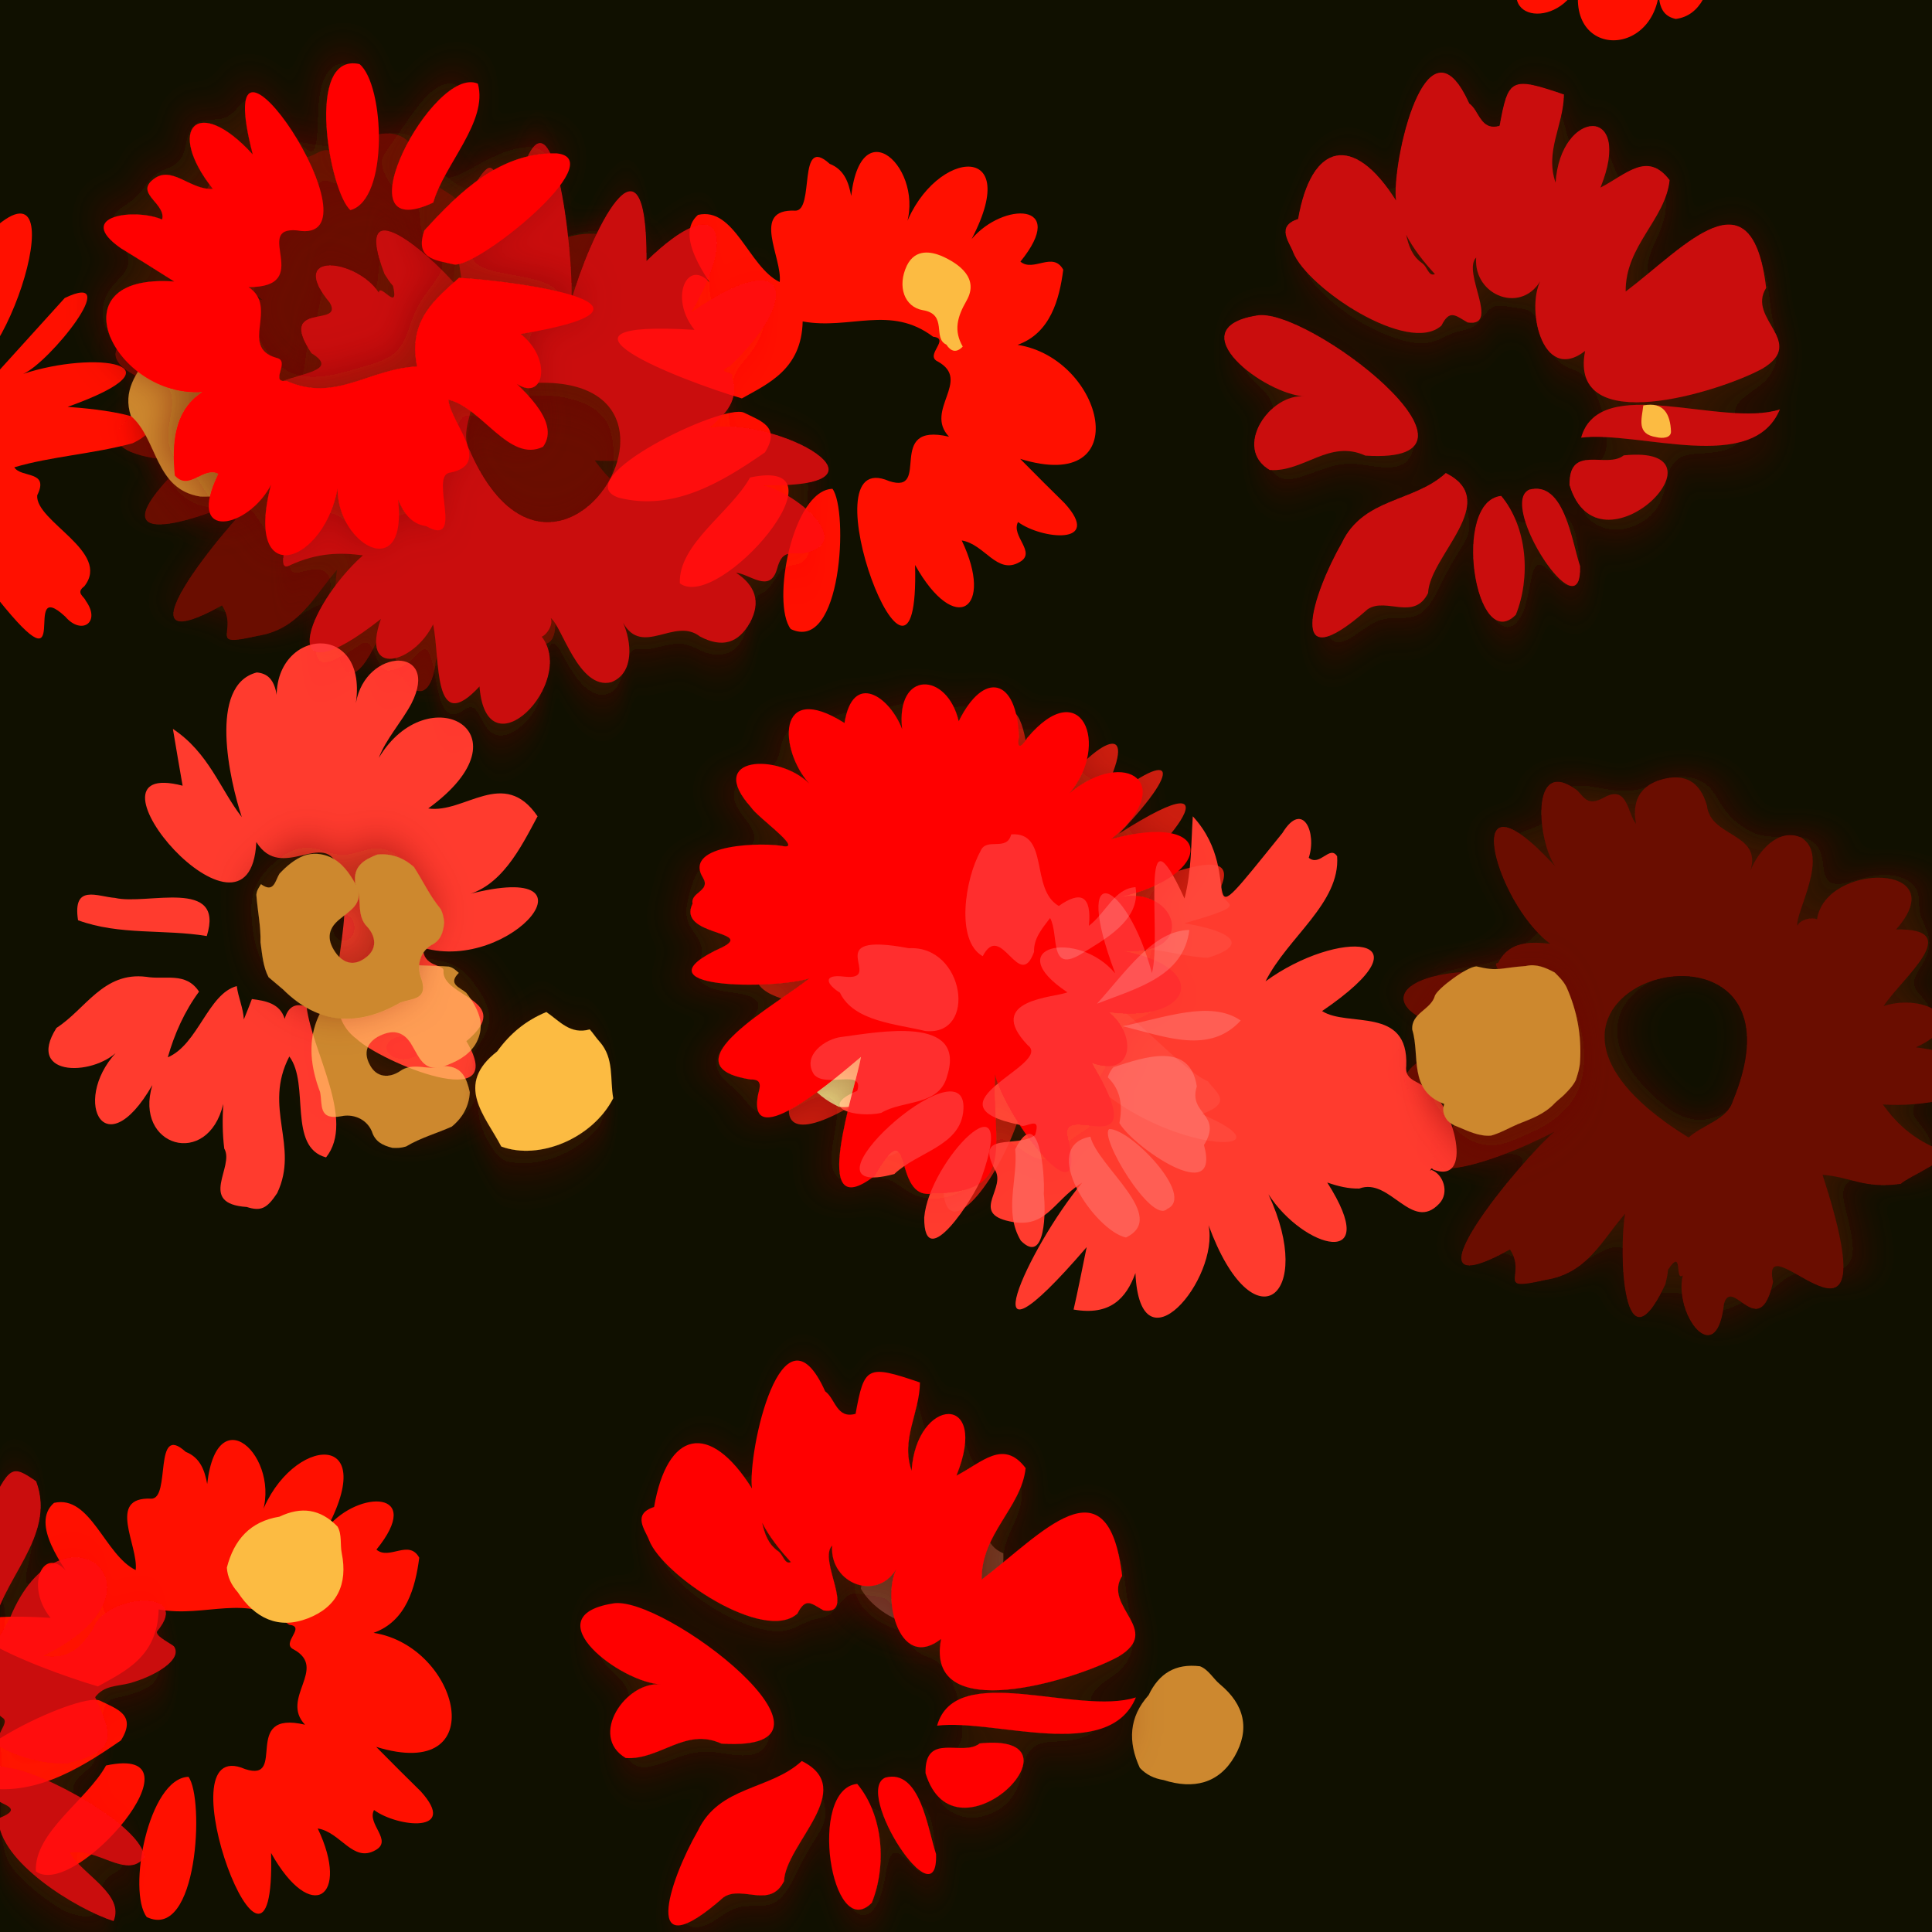
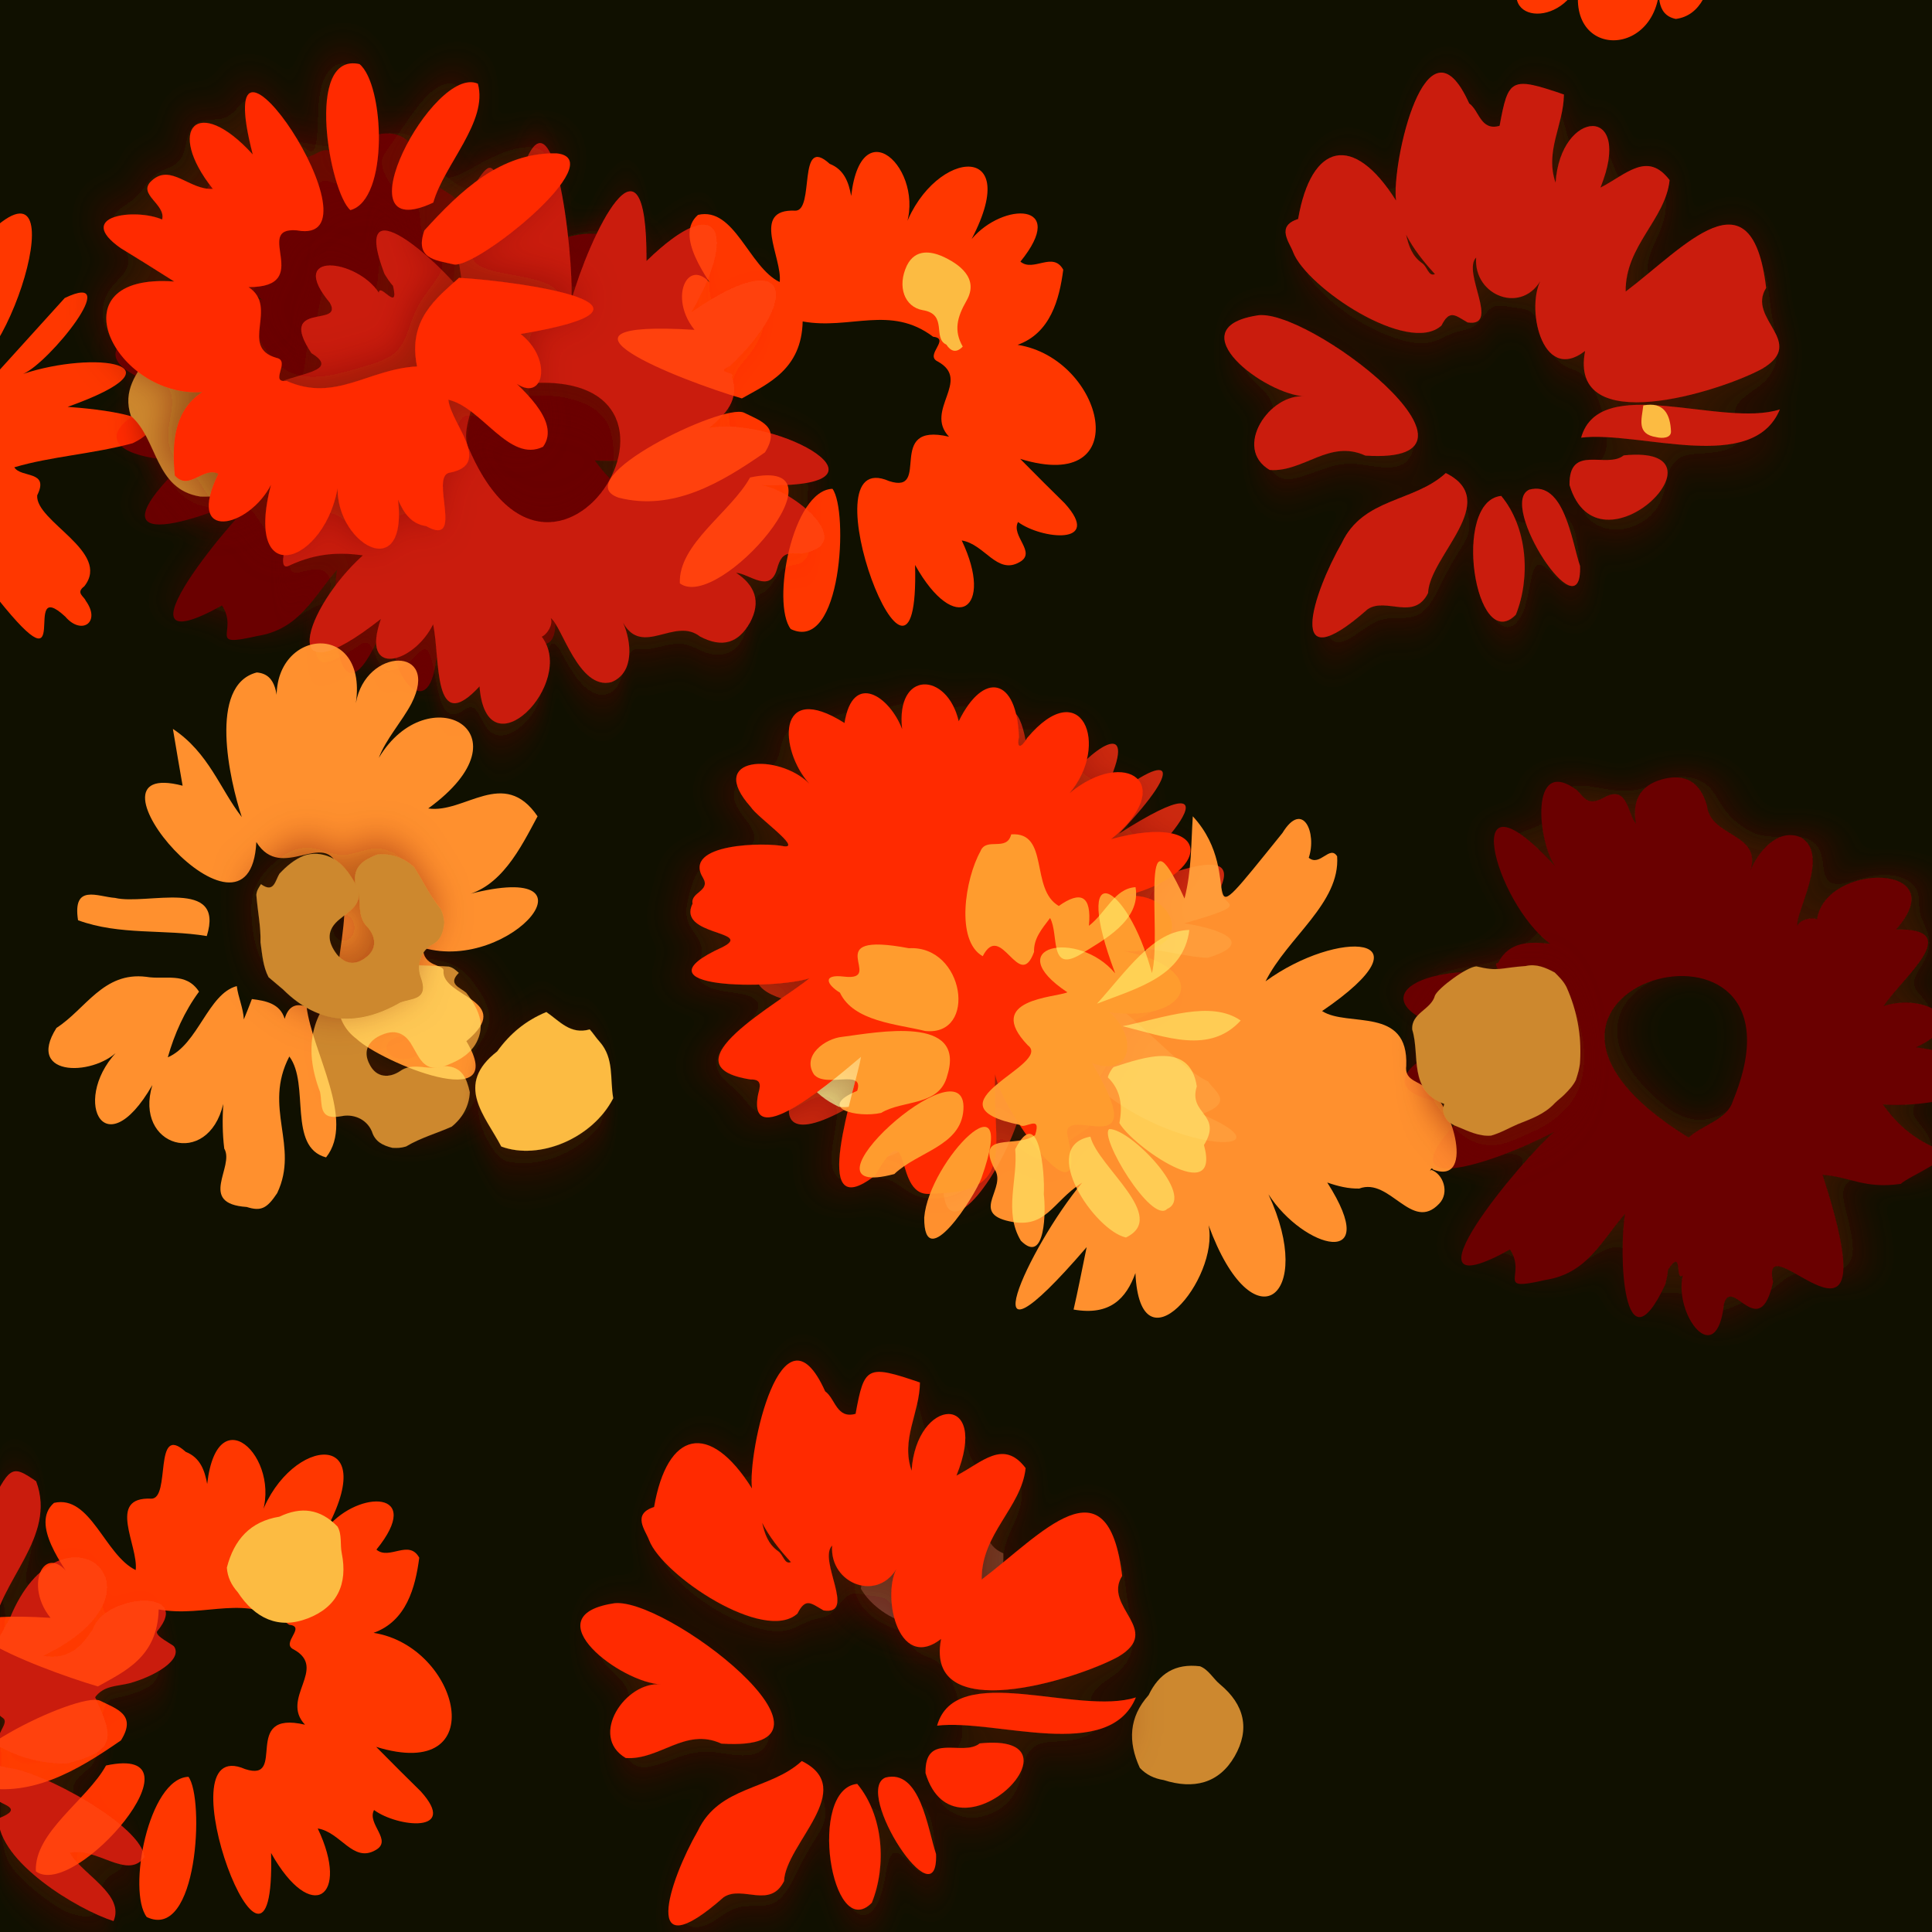
<svg xmlns="http://www.w3.org/2000/svg" version="1.1" width="1200" height="1200" viewBox="0 0 210 210">
-   <style>.bl{mix-blend-mode:screen;}.r{transform-origin:center;transform-box:fill-box;}.r0{transform:rotate(97deg);}.r1{transform:rotate(58deg);}.r2{transform:rotate(18deg);}.r3{transform:rotate(284deg);}.r4{transform:rotate(185deg);}.sh{filter:drop-shadow(1px 1px 2px #6a0e0380);}.bg{fill:#101000;}.p0{fill:#6a0e03;}.p1{fill:#CA0F0F;}.p2{fill:#FF0000;}.p3{fill:#FF2E2E;}.p4{fill:#FFB886;}.m0{fill:#72402F;}.m1{fill:#CD882F;}.m2{fill:#FCBB42;}.m3{fill:#FDF59A;}</style>
+   <style>.bl{mix-blend-mode:screen;}.r{transform-origin:center;transform-box:fill-box;}.r0{transform:rotate(97deg);}.r1{transform:rotate(58deg);}.r2{transform:rotate(18deg);}.r3{transform:rotate(284deg);}.r4{transform:rotate(185deg);}.sh{filter:drop-shadow(1px 1px 2px #6a0e0380);}.bg{fill:#101000;}.p0{fill:#6A0303;}.p1{fill:#CA1B0F;}.p2{fill:#FF2A00;}.p3{fill:#FF892E;}.p4{fill:#FFB339;}.m0{fill:#72402F;}.m1{fill:#CD882F;}.m2{fill:#FCBB42;}.m3{fill:#FDF59A;}</style>
  <defs>
    <path id="p0" d="M62.8,37.5c-7.8-3.3,2.5-2.1,1.2-6.4c-1.2-9.2-5.9-5.8-13.7-5.2c4.4-1.5,15.6-12.4,5.6-8.6 c-3.5,1,2.5-9.9-8.1-1.7c1.1-4.7-3.6-4.5-5.7-1.2c0.1-8.9-6.1-10.6-6.8-0.7c-0.4-8.2-7.7-5-5.8,1c-3.5-9.8-10.6-9.2-6.1,1.8 c-6.8-6.5-10.2-0.4-4.4,5.1c-5.8-3.8-13.1,0.3-5.4,5.3c1.2,0.5,1.3,1,0,0.9c-6.4,1-6.7,4.7-0.9,6.7c-5.2,1.9-4.7,7.5,1.6,6 c-3.4,1.8-5.6,6.1,0.1,6.3c-3.8,8,3.8,6.7,7,3c-2.9,3.7-1.6,11.6,3.3,6c1-0.8,3.8-6.1,3.8-4.1c-0.2,2,1,11.1,4.5,8.3 c1.3-1,1.7,1.2,2.9,0.8c3.7,1.3,2.1-7.1,4.3-3.8c5.8,9.5,3.9-6.2,2.2-9.8c3,2.8,11.4,14.7,11.7,5c-0.2-1.3,0.7-1.1,1.5-1 c7,0.5-3.5-8.8-5.4-10.6C53.4,40.7,69.5,44.2,62.8,37.5z" />
    <path id="p1" d="M54.3,24.8c0.7-3.5,7.1-2.3,6-6.5c-0.4-1.6-2.5-2.1-3.6-1.2c0.3,0.4-0.4-0.2,0.1-0.2 c4.1-3.1-5.8-5.9-8.3-3.9c-0.9,0.4-1.7,1.3-2.8,0.4c-5.4-3.7-6.9,3.2-9.9,4.6c-0.6-14.9-6.7-6.2-6,3.5c-2.8-4.6-2.9-11.4-7.4-13.8 c-1.5,0,0,2.2-1.5,2.7c-1.8-2.2-5.7-2.8-3.8,1c5.5,15.9,2.2,5.6-6.7,7.3c2.5,1.8,4.9,3.2,7.1,5.5c-12.2-1.6,2,4.1,5,7.3 c-10.1-3.1-15.6,0.7-2.1,3.4c-6.3,0.9-9.2,9.2-1,5.5c-0.2,1.4-4.2,8.1,2.6,6.7c3.3-1.3-0.7,13.3,6.9,5.3c0.7-0.1,0.2-2.7,1.8-0.8 c0.2,2.5-3.9,5.3,0.8,5.7c2.4-0.1,2.6,4.5,5.4,1.9c3.3-3.1,0.9-5.3,0.9-9.2c2.8,8.6,12.4,23.2,6.2,3.3c2.1,2,3.6,3.4,5,4.8 c2.7-3,2-5.5,0.2-7.8c9.6,5.4,5.4-7.4-0.2-9.5c13.8,2.9,12.8-5.8,0.6-7.3c7.1-0.1,13.6-6.2,2.3-6.1C52.9,26.6,53.7,25.8,54.3,24.8z" />
    <path id="p2" d="M63.5,26.1c-1.3-2.3-3.2-2.6-5.4-1.6c0.9-1.2,3.9-1.9,2-4c-1.4-1.5-0.7-2,0-3.1c2.5-6-6.5-2.8-8.6-0.3 c8.8-13.3-5.4-5.5-8.3,1.5c-0.3-2.2-0.8-4.4-3.4-5c-0.2-0.8-1.4,1.5-1.1-0.4c-2-10.2-7.8-13-7.2,0.4C27,5,21.8,3.7,24.2,14.8 c-13.6-8.6-5.5,3.9-0.7,9.2C20,21.4-0.2,11.6,9.9,22.4c-2.3,2.5-4.9-0.6-2.3,4.5c1.8,4.3,5.6,4.9,9.1,6.7c-4.2,0.3-17.1,4-6.4,6.1 c0.5,0,1.1,0,1.6-0.1c2.9,1-1.1,1-0.2,1.7c-4.4,0.1-9.2,6.1-1.9,5.1c3.2,0.1-3.3,4.8,3.6,4.6C20,47.7,4.7,66.7,26,53.4 c0.5,3.1-0.4,4.8,1.1,8.5c0.9,0.5,4.4,5.3,4.6,3.4c0.4-3.4,1.8-5.6,3.3-7.4c1.5,8.5,8.5,16.7,6.9,2c4.3,5.4,6-0.5,3.5-4.5 c3.6,1.3,10.4,6.6,8.4-0.7c8.6,4.5,5.3-9.2-1-8.6c0.1-0.7-0.5-1.8-1.2-1.9c1.3-0.6,8.3,1.6,9.4-1.9c0.5-2.7-2.6-4.2-4.8-4.5 c4.3,0.2,2.4-5.1,5.7-6.3C64.3,30.1,64.7,28.3,63.5,26.1z M31.4,42c-2.1-0.1-3.3-2.6-5-3.7C35.9,8.4,56.8,45.8,31.4,42z" />
    <g id="p3">
      <path d="M26.8,28.5c0.3-2,1.1-1.5,2.6-1.2c3.6-0.6-2.3-5-1.3-7c1,4.1,6.8,4.4,7.5-0.1c-0.9,3.3,3.5,11.1,6.9,6.1 c1.2,9.7,15.3-0.3,18.9-4.1c3.8-4.3-3.3-4.6-2.3-8.5c-5.5-11.9-9.8-1.5-14.4,5.1c-1.6-4.7,1.7-8.8,0.8-13 c-3.3-2.3-4.7,0.9-6.9,3.1c0.7-9.8-6.8-6.8-4.8,1c-2.2-2.9-1.1-6.2-2.1-9.4c-6.1-0.1-6.3,0.2-5.6,5.4c-1.8,1.2-2.6-0.9-3.9-1.3 c-7.7-8.5-6,8.9-4.3,12.5c-6.7-5.6-10.7-3.1-9.5,5.2C6.3,23.8,8.3,25,9,25.9C11.6,29.1,24.4,32.7,26.8,28.5z M22.7,22.7 c-1.3-0.4-2-1.4-2.6-2.4c1.2,1.2,2.7,2.2,4.3,3.1C23.8,23.9,23.4,22.9,22.7,22.7z" />
      <path d="M23.3,44.5c15.7-4-11.3-13.6-16-10.8c-7.7,4,3.6,7.9,7.8,6.7c-3.8,0.8-5.8,7.8-1.2,8.8 C17.5,48.3,19,44,23.3,44.5z" />
      <path d="M28.7,60.3c1.5-1.9,5.2-0.3,5.7-3.7c-1.1-3.9,4.6-12-2.2-13c-2.3,4.1-7.7,5.3-8.4,10.7 C22.5,60.5,22.5,70.8,28.7,60.3z" />
      <path d="M44.2,55.9c0.3-4.3-1.7-9.4-5.5-11.8C33.7,46.3,41.4,61.5,44.2,55.9z" />
      <path d="M64.6,25.8C59.2,29.7,44.7,28,45,35.4C50.8,32.7,64,33.5,64.6,25.8z" />
      <path d="M45.4,40.7c6.3,9,15.9-9.9,4.6-4.9C48.7,37.8,43.9,36.4,45.4,40.7z" />
      <path d="M41.4,42.5c-2.9,2.5,10.4,13.3,7.8,6.2C47.5,46.4,44.7,40.4,41.4,42.5z" />
    </g>
    <g id="p4">
      <path d="M32.9,43.2c-2.7-0.3-4.9-4.3-7.4-3.4c-0.3-3.7,3.3-6,1.7-10.3c2.9,2.9,3-3.2,5-4.3c2.5-2.2,5.1,0.4,7.6-0.7 c0.9-0.4,1.1,2,2.4,2c2.2-1.2,4.3-3.2,5.5-5.3c1.7-5.3,0.3-5.8-4.5-6.4c-0.6-1.5,0.3-2.7,0.7-4c0.8-2.7,0.9-6.2-0.8-6.2 c-0.3,0-2.1,1.2-2.4,0.7c-1.9-5.9-6.5,2.7-3.9,5.8c0.8,1.8,1.6,3.8-0.4,6.1c1.8-16.5-14-11-5.4,0.9c0.4,0.9,2.4,3.6,0.3,2.4 c-4.4-3.5-5-11.4-11.4-12.7c-3,1.3-3,1.5,0.1,6.4c-3.3-3.3-9.4-6.9-9.7,0.2c-0.6,4.9,5.4,7.9,8.3,11c-15.3-1.8-10.1,5.2,1.2,6.3 c-8.7,0.1-20.7,8.5-4.6,8.2c-18.3,10.3,1.6,6.5,8.5,1.1C20,45.3,8.1,60.4,22.5,54c-1.9,3.4-0.8,7.9,3,4.2 C26.6,69.2,36.7,46.3,32.9,43.2z" />
      <path d="M44.3,51.4c-0.2-2.9-7.5-17.9-7.3-7.9c0,0.8,1.7,2.9-1.2,1.7c-4.7,4.1,4.2,29.7,3.2,8 c2.6,1.4,2.6,6.3,5.6,5.8C46.6,57.6,44.2,53.7,44.3,51.4z" />
      <path d="M64.9,26c-1.8-2.6-6.1,0.2-8.8,0.1c0.9-2.8,5.8-3.7,4.7-6.6c-2.9-1.7-14,4.5-16.2,7.5 c-2.3,1.9-0.2,4.7,2.3,2.8c0.8-0.1,2.5-2.2,1.9,0.9C52.8,33.2,61.7,28.7,64.9,26z" />
      <path d="M53.1,33.9c-3.4,2.2-10-2.8-8.9,3.9c0.9,2.6-1.7,4.7-1.2,7.3c0.9,2.1,8,8.7,8.3,4.2c-0.8-5,1.4-0.7,3-2.4 c0.7-1.1,0.1-2.2-0.7-3.1C49.1,40.6,57.8,37.2,53.1,33.9z" />
    </g>
    <g id="p5">
      <path d="M35,24.6c1.7,0.1,1.6,1.4,2.8,1.9c2.5-0.7,5,3.6,6.6,4.9c-4.2,4.9,2.7,3.9,1.6,7.4c-0.7,1.1-5.4-2.2-3.2,1.7 c-3.7,0.6,5.8,14.6,8,13.8c1.7-2.4-1.7-6.6-3.1-9c3.1,4.2,12.4,6.2,6.4-0.9c6.4,4.3,2.8-6.5-1.9-5.9c4.5,1.5,12.5,1,2.9-3.8 c13.7-1.6-1.1-3.4,5.5-5.2c2.7-0.4,2.6-3-0.3-2.8c-0.5-0.1-1.3,0.5-1.4-0.7c-1.6-4.5-8.8,0.8-11.1-0.9c-1.6-2.6-2.5,0.5-3.9,0.5 c1.1-4,3.3-8,4.6-12.3c0.7-6.5-5.5,1.7-7.1,3.9c3-13.7-3.7-5.7-5.6,2.2c0.5-3-3.8-15.4-4.6-8.2" />
      <path d="M37.7,43.2c-3.4-0.5-3.3,1.5-6.2,2.3c-1.5-1.2-2.8-8-4.6-5.6C19,43.2,9.9,63,24,49.3c-5.3,14.8,4.7,4.3,7-2.6 c-0.9,4.6-1.5,18.4,3.5,7.6c2.5,11.3,2.7,3.3,6.7-0.7C44.7,50.6,41.1,44.9,37.7,43.2z" />
      <path d="M26.9,36.7c0-1-1.9-0.7-1.1-2.2c0.3-0.7-0.8-1.5-1.9-0.8c-6.9-0.5-25.1,6.5-8.1,7.1c-1.7,0.8-3.3,1.5-5,2.3 C13.1,45.9,28.8,40.1,26.9,36.7z" />
      <path d="M11.6,29.5c4.6,2.3,9.8,3.7,14.9,3.2c1,0.5,1.8-1.1,1.5-2.1c-0.3-1.2,0.5-1.5,1.4-1.9c1.1-0.5,0.7-2,1.7-2.5 C38,24.4,18.5,1,20.7,13.7c-5.9-1.7-2,3.9-0.6,6.5C17.5,19,9.7,17.4,14,21.8c1.4,3.7,8.4,3.3,10.5,7C22.3,27.8,4.7,24.3,11.6,29.5 z" />
    </g>
    <g id="p6">
      <path d="M60.4,37.9c-1.8-0.9-3.6-1.8-6.1-3.1c13.3-0.2,5.3-13.2-4.1-11.7c3-2.3,2.8-6.1,2.2-9.3 c-1.7-1.6-3,1.3-4.7,0.6c3-7.8-3.8-5.6-5.8-0.7C44,1.3,34.4,6,34.6,15.5c1-6.9-8.6-12.1-6.6-2.2c-0.7-1.3-1.6-2.5-3.3-2.6 c-4.4-2,0.1,5.4-2,6C18,18,23,22,23.5,24.6c-3.7-0.5-7.2-6.3-10.7-4.2c-1.8,3,3.2,6.3,5.1,7.9c-4.5-4.6-5.9,1.3-1.6,4.1 c-17.8,4.6,0.1,5.7,7.2,5.5c2.2-2.4,5.2-5,3.7-10c5.2-0.7,8.5-4.7,14-2.8c1.9-0.4-0.3,2.2,1.3,2.4c4.2,0.8,0.2,5.5,3.7,7.4 c-7.2,0.6,0.2,6.6-4.7,6.6c-10.2-1,12.3,27,5.5,7.8c6.6,6.1,9.7,1.9,4-4.1c2.5-0.4,4.8,2.4,6.7,0.3c1.5-1.6-1.8-2.4-1.5-4.1 C59.2,42.4,65.8,41,60.4,37.9z" />
      <path d="M22.9,48.7L22.9,48.7L22.9,48.7z" />
      <path d="M27.7,42.7c0.8-3.2-1.5-3.1-3.5-3.4C21.7,39,8,52.2,14.1,52.3C20.2,51.9,24.2,47.3,27.7,42.7z" />
      <path d="M27,45.8c-0.8,4.2-5.2,9.3-3.7,13.3C28.3,60.8,37,40,27,45.8z" />
      <path d="M35.9,44.2c-4.1,1.5-2.5,13.9,0.4,15.9C42.4,60.9,38.3,45.9,35.9,44.2z" />
    </g>
    <g id="p7">
      <path d="M16.7,20.9c0.7,4.7,14.1,12.1,12.2,3.7C30.1,17.9,8.5,12,16.7,20.9z" />
      <path d="M13.7,35.6c3.2,1,10.4,2.8,12.5,0C27.6,28.9,7.3,32,13.7,35.6z" />
      <path d="M59.6,39.7C37.3,28,47.7,48,30.6,43.9c-2.1,0.1-1.1-1.6-1.3-2.5c-1-10.5-30,0.6-10.2,0.9 c-7.4,3.5-8.5,10.3,1.1,6.7c-2.8,5.8,1.3,6.5,5.5,4c-4.2,14.7,5.3,6,8.6-1.2c-2.7,11.9,3.5,15.5,4.6,1.6c0.4,0.3,0.9,0.5,1.4,0.3 c-0.6,8.9,7.3,15.1,6.1,2.2c0.8,4.3,8.3,9.5,7.6,1.9c-0.1-1.7-1.4-3.5,0.4-5c1.6-4.2-2.8-7.8-5.3-10.5 C52.7,45.4,67.6,47.3,59.6,39.7z M49.8,39C49.8,38.9,49.8,38.9,49.8,39c0-0.1,0.1-0.1,0.2-0.1C49.9,38.9,49.8,39,49.8,39z" />
      <path d="M33.7,26.8c1.1-0.4,1.6-1.4,2.2-2.3c-1.7,4.6,4.6,2.4,5.5-0.2c-0.5,3.9-0.8,6.5,4.1,4.6 c4.1-1.6,9.6-1.6,11.4-6.3c2.2-1,3.1-3.7,2.8-6.1l0,0c0.9-7.6-12.5,2.8-15.1,4.7c0.3-3.3,3.4-4.9,4.8-7.5c0.5-1,2.5-1.5,1.3-3 c-4.9-2.5-10,5.1-12.1,9C35.3,18,42.7,9.6,40,7.2C32.7,2.6,28.7,25.8,33.7,26.8z" />
    </g>
    <g id="p8">
      <path d="M46.4,25.8c2.2-3,6.3-17.7-1.2-11.9c-5.1-4.8-4.4,3.3-7.3,3.4c-0.7,0-0.1,2.3-2.2,2.5 c1.6-9.9-12.5-18.9-6.1-3.5c-1.3-4.1-6-5.7-9.6-7.1c-4.9,4.3,0.7,7.9,0.6,11.9c-9.6-10.3-14.3,1.8-4.8,6c-2.1-0.5-4.2-2-6.3-2.8 c-6.6-2.4-5.5,5.7,0.7,6c-9.7-0.2-6.7,11.2,2.2,8.2c-1.8,0.4-4.3,0.6-4.2,2.9c2,5.1,12,1.5,15.8-0.3c-2.7,2.7-6.5,4.4-8.6,8.6 c2.4-0.7,4-1.2,6-1.8c-1.7,12.7,18.8-9.7,5.1-8.7c4.1-3.3-2.5-7.3,1.8-9.2C34,26.8,43.3,31.2,46.4,25.8z" />
      <path d="M37.3,43.3c-6.6-1.2-2.5,6.9-2.9,10.4c0.1,1.9-1,4.8,2.9,3.7C38.4,52.7,37.1,48,37.3,43.3z" />
      <path d="M64.1,32.3c-5.4-1.8-9,2.7-14.9,0.5c2.7-2.6,9.8-1,10.4-5.3c-4.4-2.7-11.2,2.9-16,4.1c-0.3,1.3,0.3,2,1.6,2.2 c-1.6,0.7-1.7,2.3-1.7,3.8c0.8,0.2,1.6,0.4,2.3,0.6c-1.2,0.2-2.3,0.9-3.5,1.2c1.2,3,6.8,3.4,8.6,6.5c-2.6-0.4-5.2-1.2-7.5-2.5 c-2,1.7-0.8,3.8-0.9,5.9c0,4.7,4.3,6.1,6.7,9c5.9,2.8,4.7-5.1,1.3-7.2c5.9,4.9,13.5,0.3,3.6-3.9c6.9,1.2,8.3-7.1,1.1-7.9 c1.6-0.1,3.2-0.3,4.8-0.7c1.8-1.4,6.3,2.2,6-3.2C66.3,33.8,65.9,33.2,64.1,32.3z" />
    </g>
    <g id="p9">
      <path d="M58,44.9c-3.6-4-8-7-13.3-4.7c-3.7,0.5-3.1,5.7-3.7,8.6c-0.4,4.6,13.7,16.2,12.6,7c-0.3-1.3,0-2.2,1-3 c1.1-0.4-0.1-3.3,2.4-2.2C62,52.6,60.9,46.7,58,44.9z" />
      <path d="M32.3,43.9c-0.8,0.4-1.4,0.9-1.9,1.5c2.6-4.9-7.1-2.6-4.6-7.8c-0.5-9-29.5,6.6-10.9,4.7 c-5.4,2.7-1.3,9,2.5,4.8C12,53,14.8,58,22.7,51.8c-3.5,4.1-0.4,12.4,4.2,5.7C27.5,70.6,40.1,43.7,32.3,43.9z" />
      <path d="M39.4,43.4c-4.3-1.9-4.4,3.7-3.5,6.1c0.5,3.2-1.2,8,0.6,10.4C41.1,58.2,39.7,47.6,39.4,43.4z" />
      <path d="M20.5,31.6c3.1,1.3,5.3-0.7,3.6-3.7c-3.6-2.4-14-6.8-17.9-5.4C6.4,28.5,15.7,29.8,20.5,31.6z" />
      <path d="M61.1,27.3c-1.7-3.4-7.5-0.2-10.6-0.7c0.6-1.9,3.9-2.4,3.1-4.6c-2.7-3-6.8,1.7-9.6,2.6 c1.1-3.5,6.6-7.7,3.4-11.3c-2.2-1.4-2,1.8-3.9,1.8c0.2-1.4,0.2-2.7-1.5-3c-3.1,0.3-3,4.9-4.3,7.1c-0.1-1.7-2-2.7-2.1-4.5 c-1.2-2.1-1.5-5.6-5.5-3.9c-9-7.9-3,8-1.2,11.8C26,20.2,23,17.8,20.3,15c-0.6-0.6-1.2-1.9-2.2-1.2c-3.2,1.8,9.8,16.2,11.2,12.7 c1.2,1,1.7-1,2.6-0.9c2.2-5,6.3,0.2,10.4-0.1c0.4,1.8,1.1,4.3,2.5,5.4c0.1,0.5,2.1-0.8,0.8,1c-1.9,6,5,0.8,7.2-0.3 c1.9-0.2,3.4-0.9,4.9-2.2C59,26.8,61.2,30,61.1,27.3z" />
    </g>
    <g id="pa">
      <path d="M26.9,43.4L26.9,43.4c4-1.7,0.9-11.3-2.7-11.4c-1,5.3-8.5,2.7-12.4,3c-5.4,2.2-0.6,3.3,2.9,3.5 c-8.3,3.2-3.1,1.9-3.7,4.5c-1.7,5.7,10.1-1.9,12.9-2.2c-5.7,4-14.7,17.1-1.3,6.8c-6.9,8.6-4.8,9.9,2.9,2.1 C16.5,70.6,41.2,41.4,26.9,43.4z" />
      <path d="M46.1,43.2c-0.5-1.7-7.8-3-5.1,0.6c-3.5-2.6-3.4,3.8-3.2,5.3c-0.6,2.9,3,4.8,3.4,7.7 c4.7,2.3,1.9-8.2,1.3-10.4C49.4,54.5,53.4,52.6,46.1,43.2z" />
      <path d="M37.5,45.8c-6.2-6.1-5.3,11.2-2.6,13.8C38.6,56.7,35.5,49.9,37.5,45.8z" />
      <path d="M10.6,21.6c4.9,1.7,15.1,14.1,18.7,7.1C23.6,12.6-2.9,13.5,11,18C7.6,19.6,9.7,20.5,10.6,21.6z" />
      <path d="M57.5,31.8c9.8-6-7.7-7-11.2-4.2c8.6-4.2,15.9-22.8,0.3-10.2c7.1-12.9-6.8-6.9-9.1,0.7 c5.2-32.2-15,5.4-3.9,7.5c0.1,3.4,7.3,4.5,8.1,8.3C39.9,44.4,72.6,37.8,57.5,31.8z" />
    </g>
    <g id="pb">
      <path d="M39.7,42.3c-2.7,0.6-2.4,2.6-4.3,4.1c-1.7-0.4-5.2-5.6-5.8-3c-5.2,5.6-5.6,25.1,1,8.8 c0.9,13.9,5.5,1.8,4.8-4.7c0.9,4.1,5.4,15.6,5.6,5c5.8,8.2,3.5,1.9,5.3-3C48.2,45.9,43.1,42.5,39.7,42.3z" />
      <path d="M53.3,44.5c-1.7-2-4-3.6-6.4-5C30.8,33.4,59.9,54.1,53.3,44.5z" />
      <path d="M28.9,42.9c1.9-1.9-2.4-2-2.2-3.5c-4.5-1.9-22.2,15.6-6,8.8c-1.1,1.2-2.1,2.4-3.2,3.7 C22.4,52.5,25.9,46.1,28.9,42.9z" />
      <path d="M55.8,34.2c9.4-3.8-16.3-3.4-11.2,1.2C45.9,40.4,65.6,39.1,55.8,34.2z" />
      <path d="M14.3,32.5c2.2,2.1,18.8,3.6,11.4-2c7.4,2.3,2.6-4.7,0.1-7.4c-2.4,4.6-6.3-3.2-10.2-2.1 c-0.8,2.4,2.8,4.1,3,6.4C12.3,26.3,6.8,26.6,14.3,32.5z" />
      <path d="M24.4,38.9c2.3-1.3,1.9-0.8-0.1-1.8c0.3-0.8,1.7-0.5,1.6-1.6C10.2,35.7,4.9,43.8,24.4,38.9z" />
      <path d="M28.1,17.5c0.6,2.3,1.5,10.4,4.9,6c0.6-1,1.1-0.3,1.7,0.1c9.9,5.6,13.2-0.4,22.9-2.4c1-5.3-3.4-5-7.6-3.4 c6.6-12.6-7.5-0.4-10.6,3.2c6.4-9.9,3.9-26.6-2.9-6.6c-0.3-4.8,0.3-13.6-6.4-8.7C23.4,5.4,27.8,13.8,28.1,17.5z" />
    </g>
    <g id="pc">
      <path d="M28.8,40.4c-3-1.1-1.2-6.1-4.8-6.1c-3.6-1.8-9.6,0.8-9.9,5.1c0.3,0.3,1.4-0.1,0.9,0.7 c-2.7,4.4,3.3,2.4,5.2,2.2c-5.2,3.6-6.4,11,1.6,5.4c-6.2,12.8,11.9-1.7,7.8-5.8" />
      <path d="M23.5,33.5c1,0.2,0.7-1.4,1.7-1.2c-4.2-4-10.1-5.7-15.1-2.4C13.8,33.3,18.4,33.9,23.5,33.5z" />
      <path d="M55.9,47.6c-2.2-3.7-6.9-5.3-8.1-9.7c-4.2-0.1-6,2-5.9,6c-1-0.7-1.2-2.3-2.6-2.6l-1,3.7 c-4.5-6.8-6.2,7.7-5.4,10.8c1.2,9.3,6.7-3.6,5.7-7.3c3.5,17.3,6,4.9,3.9-4.2c2.2,2.5,6.6,10.1,10.1,7 C55.8,52.5,58.9,52.4,55.9,47.6z" />
      <path d="M35.6,25.9c3.5-11-11-26.5-4.7-4.2c-2.1-1.7-9.5-11.8-8.9-4c-7.9-5.2-5.9,0.9-1.3,4.7c2,3.6,7.7,9,9.5,3.2 C30,28.8,34.5,28.3,35.6,25.9z" />
      <path d="M38.5,28c1.8,1.1,2.3,1.7,5.5,2.4c4.5,2.5,20.8-17.8,5.9-8.6c6.6-10.7-1.3-6.9-5.8-1.2 c1.1-2.7,2.7-8.1,0.1-10.2C41.4,10.2,36.1,24.9,38.5,28z" />
    </g>
    <g id="pd">
      <path d="M32.5,41.3c-8.8-14.2,9.7-8.6,4.7-23.1c-0.1-1.4-1.1-2.7-3-3.1c-2.2-0.4-6.6,5.7-4.1,8.1 c-1.7-3.3-7.6-5.7-8.9-0.6c-4.6-3.2-6.6-4.5-5.6,2.8c-16.5-0.4,5.4,6,9.4,7.7c-4.2-2-19.5,8.6-7.9,7.9c-2.4,1.3-7,3.3-2.8,6.4 c5.2,2.4,6.2-4.9,12.3-6c-14.9,9.2-3.4,18.7,4.4,6.1C37,72.4,51.7,40.9,32.5,41.3z" />
      <path d="M53.5,35.2c3.7-1,6.9-0.4,9-4.5c-0.1-1.6-8.8,0-12.1-0.8c-5.5-1.4-4.5-3.6,0.3-8.6c4-4.2-3-4.8-6-3.7 c-4.1,1.5-3.8,5-5.7,7.5c-5.5,4.5,5.6,8.2,2,14.2c-0.9,11.9,26.3,24.5,6.9,3.8C61.9,48.7,71.7,43.2,53.5,35.2z" />
    </g>
    <g id="pe">
      <path class="st6" d="M18.6,23.4c3,1.9,4.7,6.3,8.6,5.6C34.9,27.6,12.7,12.7,18.6,23.4z" />
      <path class="st6" d="M24.7,20.4c2,2,2.2,6,5.7,6c6.9,0.4,2.7-8.5,1.3-12.1c-0.6-1.7-3-3.8-4.7-2c-1.2,1.6,2,5.2-0.6,5 C23.5,13.4,23.5,18,24.7,20.4z" />
      <path class="st6" d="M42.8,19c-0.6-10.3-4.1-1.4-4.7-6.1c-0.3-2.4-1.3-1.6-1.8,0c-2.7,2.2-1.8,6.9-1.8,10 C35.3,28.6,44.6,24.8,42.8,19z" />
      <path class="st6" d="M20.5,32.7c12.5,1.2,0.5-6-5.7-5C8.6,29.2,18.4,32.5,20.5,32.7z" />
      <path class="st6" d="M20.4,39.7c2.2-0.4,9.5-2.9,4-4.2c-3.1,1.1-6.9,0.4-9.5,3C12.9,41.8,18.9,40.3,20.4,39.7z" />
      <path class="st6" d="M57.5,26.8c-2,0-0.9-2.6-2.6-2.8c-3.3-0.9-10.1-0.3-11,3c4.3,1-2.9,4.8,1.8,5.3c1.4-0.4,2.6,0.2,4,0.8 c-1.5,1.4-5.9,1.3-3,4.2c2,1.9,5.1,5.5,8.5,4c-0.7-2.2-3.4-2.4-5.3-3.9c3.3-0.5,3.5-1.8,1.3-3.7C52.2,30.2,58.8,30.8,57.5,26.8z" />
      <path class="st6" d="M27.7,43.1c-2.4-5.3-9.8,2.9-9.7,6.4C21.3,53.5,24.7,44.7,27.7,43.1z" />
      <path class="st6" d="M34.4,43.4c-1,1.7-2.6,2.3-4.5,2.4c-2.1,2-6.3,13-0.1,9.5c3.8,1.2,2.8-2.5,6-2.3c4.6-1.9,1.7-6.3-0.1-9.2 C35.7,43.6,34.5,43.3,34.4,43.4z" />
      <path class="st6" d="M41.9,40.3c2.8,4,5.2,8.4,10.2,7.8C51.1,44.3,46,42.5,41.9,40.3z" />
      <path class="st6" d="M40.2,43.6c0,4.9-0.7,9.9,3.7,12.3C45.3,52.2,42.2,47.8,40.2,43.6z" />
      <path class="st6" d="M29,44.9c-1-1-9,7-6.9,8.2C24.2,55.8,29.6,47.1,29,44.9z" />
    </g>
    <path id="m10" d="M44.2,33.3c-0.7-2.7-2-5.1-3.9-7.2c-0.5-0.5-1.1-0.8-1.7-1.1c-1.1-0.2-2.2-0.3-3.2,0.3 c-2.7,1.1-2.6,1.5-5.1,1.7c-1,0.4-3.2,3.5-3.3,4.4c0.1,1.6-1.9,2.6-1.2,4.3c1.7,2.4,1.6,6.4,5.8,6.6c0,0.7,0.3,1.2,0.9,1.6 c0.4,0.2,0.8,0.3,1.2,0.3c1.3,0.1,2.6,0.3,3.8-0.2c0.9-0.6,1.6-1.4,2.4-2.1c1.2-1,2.4-1.9,3.1-3.4c0.2-0.4,0.5-0.8,0.7-1.2 c0.3-0.6,0.6-1.2,0.7-1.9C44.4,34.7,44.4,34,44.2,33.3z" />
    <path id="m11" d="M37.4,44.6c-5,0.8-6.3-4.5-9.9-6c-1.7-2.3-0.9-4.6-0.1-6.9c-0.6-1-1.2-1.9-1.9-2.9 c3.9-5.1,8.3-5.2,13-0.1c0.2,0.3,0.4,0.3,0.7,0.3c2.6,0.2,3.3,2.3,4.2,4.3C44.1,40.5,42.7,43,37.4,44.6z" />
    <path id="m12" d="M35.7,44c-0.3,0-0.6,0-0.9,0.1c-0.2-0.4-0.5-1.2-0.7-1.2c-6.9,1.1-5.9-4.8-7.5-8.4 c-0.1-0.3-0.4-0.5-0.6-0.8c0-1.5,0.9-2.3,2.2-2.9c1.8,0,0.9-1,0.6-1.7c0.8-1.3,1.5-2.7,3.2-3.1c1.3-0.3,2.5-0.2,3.8,0.2 c2.7,1.8,7,1.2,7.8,5.5c0.3,0.6,0.6,1.3,0.8,1.9c0.2,0.7,0.2,1.4,0,2c-0.3,0.7-1,0.9-1.5,1.4c-0.9,2.6-2.7,4.4-5,5.8 C37.1,43,36.2,43.1,35.7,44z" />
    <path id="m13" d="M44.8,33.8c-0.3-1.3-0.5-2.6-1.2-3.7l-1.7-1.2c-4.2-3.5-8.5-3.3-12.8-0.3c-1.2,0.6-3.1,0.5-2,2.9 c0.5,1,0.5,2.6-0.8,3.6c-1,0.6-1.2,1.5-1.2,2.6c0.1,0.5,0.2,0.9,0.5,1.4c1.3,1.3,2.2,2.9,3.3,4.3c1.2,0.9,2.6,1.3,4.1,1 c1.4-0.7,2.5-1.5,2.1-3.3c0-0.1-0.1-0.1-0.1-0.2c0.8,1.2,1.7,2.3,3.1,2.8C39,44,40,44,40.9,43.6c1-0.5,1.8-1.3,2.5-2.2 c0.4-0.8,0.4-2.2,1.9-1.3c0.2-0.4,0.4-0.7,0.4-1.2C45.4,37.1,44.9,35.5,44.8,33.8z M36.4,37.1c-1,1-2.4,1.9-1.5,3.6 c-0.7-1.3-0.2-3.1-1.5-4.2c-1-0.9-1.4-2.3-0.1-3.4c1-0.9,2.1-0.9,3.1,0.1C37.6,34.5,37.8,35.8,36.4,37.1z" />
    <path id="m14" d="M42.6,30.9c0.1-0.3,0.1-0.7,0.2-1c-0.7-0.7-1.4-1.4-2.1-2c-2.1-2.3-5.1-2.2-7.9-2.8 c-0.2,0-1,0.3-1.1,0.5l-3.3,5.2c-0.6,0.8-0.8,3.4,0,5.2c-1.1,1.1-1.5,2.4-0.5,3.8c1.2,1.6,2.9,2.4,4.5,3.4c3.4,1,6.3-0.1,8.9-2.3 c0.8-0.9,1.6-1.9,2-3.1C43.2,35.4,44,33,42.6,30.9z" />
    <path id="m15" d="M43,37.8c-0.8,0.2-1.2,0.9-1.2,1.7c-1.2,2.1-2.9,3.5-5.4,3.6c-8.1,0.3-11-4.6-7.3-12.3 c2.2-4.2,5.7-5.9,9.3-4.5C43.1,28,44.4,31.4,43,37.8z" />
    <path id="m16" d="M36.3,43.5c-6.3-0.5-8.9-3-9-8.6c-0.1-3.1,4.5-6.8,8.9-7.2c6.5,3.1,7.9,7.7,4.5,15.2 C39.4,44.3,38,44.7,36.3,43.5z" />
    <path id="m17" d="M28.3,30.2c1.6-0.7,3.5-0.9,4.1-3c0.6-0.1,1.2-0.1,1.7-0.2c2.4-0.4,4,1.2,6,2 c2.5,4.2,1.5,10.4-2,13.1c-3.8-0.3-8.4,0.8-9-5.1C28.2,34.8,27.9,32.6,28.3,30.2z" />
    <path id="m20" d="M35.7,41.3c-3.1-0.4-5.3-1.9-6.2-5c-1.4-2.2-1.4-4.3,0.3-6.4c0.8-0.6,1.9-0.5,2.8-0.8 c3.3-1.1,5.9-0.2,7.5,2.8s0.7,5.7-1.9,7.9C37.5,40.6,36.7,41.1,35.7,41.3z" />
    <path id="m21" d="M35.1,40.1c-2.2,1.1-4.1,0.3-5.8-1.2c1.2-2.5-1.7-3.8-1.8-5.9c0.5-0.3,1.1-0.6,1.6-0.8 c2.8-4.8,4.4-5.2,9.1-2.4c0.6,1.3,0.8,2.9,1.8,4.1c0.5,1,0.8,2.1,0.8,3.2C40.3,40.6,38.5,41.8,35.1,40.1z" />
    <path id="m22" d="M38.9,27.9c0.3-0.1,0.5,0,0.8,0.2c1.5,1.4,1.9,3.2,1.6,5.2c-0.1,0.5-0.3,0.9-0.6,1.3 C39.5,37,38.4,39.5,35,39c-2.9-0.4-4.3-2.2-4.4-5c0.1-0.8,0.5-1.5,1-2.1l0.3-0.1C33.5,29,36.8,29.4,38.9,27.9z" />
    <path id="m23" d="M35.9,40.9c-1.4-0.9-1.7-2.6-3-3.7c-2.1-1.7-2.2-3.8,0.4-5.6c2.3-1.5,4.2-1.7,5.5,1.1 c1,2.1,2.8,4.6-1.2,5.7C36.1,38.8,35.9,39.8,35.9,40.9C35.8,41,35.9,40.9,35.9,40.9z" />
    <path id="m24" d="M38.5,33.3c-0.4-2.9-4.1-1.3-4.7-2.8c-1.5-0.4-3,0-3.1,1.9l0.2,1.7c0.3,2,2,3.5,3.3,5.1 c0.2,0,0.4,0,0.7-0.1C36.9,37.7,38.9,36.2,38.5,33.3z" />
    <path id="m25" d="M41.7,32.3c-0.5,1.6-3.3,0.2-3.4,3c-0.1,2-2.2,3.1-4.6,2.3c-2-0.7-1.8-2.5-1.5-3.6 c0.6-2,1.9-4.4,4.5-3.3c1.9,0.8,3.4,1,5-0.2C42.5,31.1,42.4,31.7,41.7,32.3z" />
    <path id="m26" d="M38.4,34.1c-1.6,0.2-2.4,2.2-4,2.4c-0.6,0.1-3.2,0-2.9-2.4c0.3-2,1.5-2.8,3.4-2.7 C36.5,31.5,37.9,31.9,38.4,34.1z" />
    <path id="m27" d="M34.5,31.2c1,2.1-0.3,3.1-2,3.6c-0.7,0.2-1-0.7-1-1.4C31.3,31.2,33,31.4,34.5,31.2L34.5,31.2z" />
  </defs>
  <g class="g" style="transform:translate(-35px,-35px)">
    <rect x="35" y="35" width="210" height="210" class="bg" />
    <g style="transform:scale(1)translate(35px,105px)">
      <use href="#p2" class="p0 r r3 sh" />
      <use href="#pa" class="p1 r r4 bl" />
      <use href="#m13" class="m0 r r0 sh" />
      <use href="#m20" class="m1 r r1" />
    </g>
    <g style="transform:scale(1)translate(175px,175px)">
      <use href="#p2" class="p0 r r3 sh" />
      <use href="#pa" class="p1 r r4 bl" />
      <use href="#m17" class="m0 r r0 sh" />
      <use href="#m20" class="m1 r r1" />
    </g>
    <g style="transform:scale(1)translate(35px,35px)">
      <use href="#p0" class="p1 r r0 sh" />
      <use href="#p5" class="p2 r r1 bl" />
      <use href="#m11" class="m1 r r2 sh" />
      <use href="#m26" class="m2 r r3" />
    </g>
    <g style="transform:scale(1)translate(105px,35px)">
      <use href="#p2" class="p1 r r1 sh" />
      <use href="#p6" class="p2 r r2 bl" />
      <use href="#m16" class="m0 r r3 sh" />
      <use href="#m23" class="m1 r r4" />
    </g>
    <g style="transform:scale(1)translate(175px,35px)">
      <use href="#p3" class="p1 r r2 sh" />
      <use href="#p8" class="p2 r r3 bl" />
      <use href="#m12" class="m1 r r4 sh" />
      <use href="#m25" class="m2 r r0" />
    </g>
    <g style="transform:scale(1)translate(35px,175px)">
      <use href="#p4" class="p1 r r1 sh" />
      <use href="#p6" class="p2 r r2 bl" />
      <use href="#m13" class="m1 r r3 sh" />
      <use href="#m22" class="m2 r r4" />
    </g>
    <g style="transform:scale(1)translate(105px,105px)">
      <use href="#p6" class="p2 r r4 sh" />
      <use href="#p8" class="p3 r r0 bl" />
      <use href="#m17" class="m2 r r1 sh" />
      <use href="#m20" class="m3 r r2" />
    </g>
    <g style="transform:scale(1)translate(175px,105px)">
      <use href="#p0" class="p2 r r0 sh" />
      <use href="#p1" class="p3 r r1 bl" />
      <use href="#m10" class="m1 r r2 sh" />
      <use href="#m27" class="m2 r r3" />
    </g>
    <g style="transform:scale(1)translate(105px,175px)">
      <use href="#p3" class="p2 r r2 sh" />
      <use href="#pe" class="p3 r r3 bl" />
      <use href="#m13" class="m1 r r4 sh" />
      <use href="#m20" class="m2 r r0" />
    </g>
  </g>
</svg>
